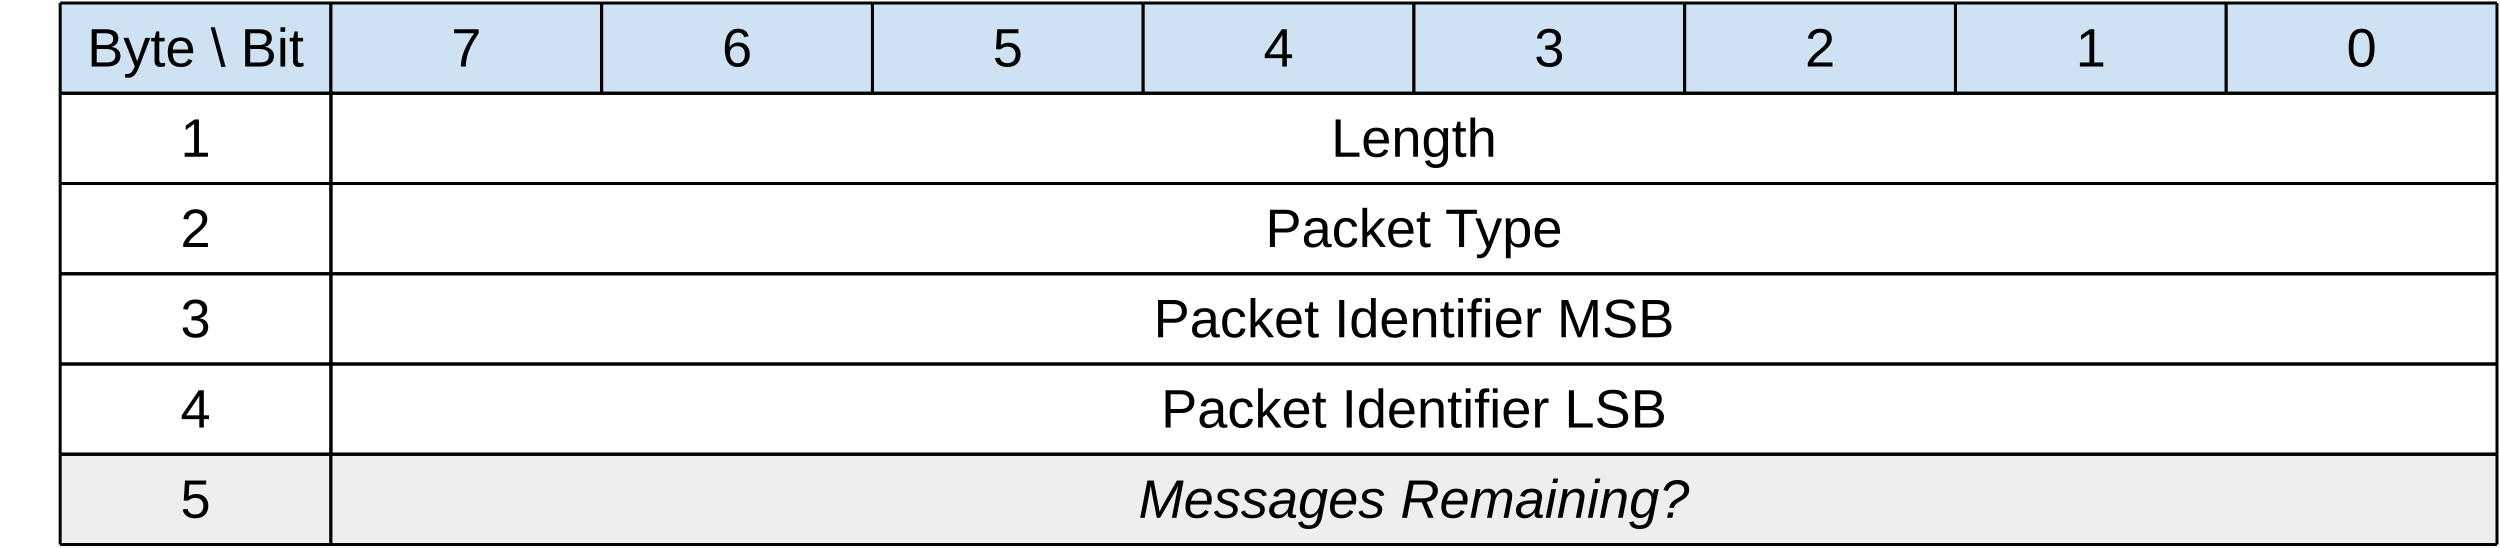
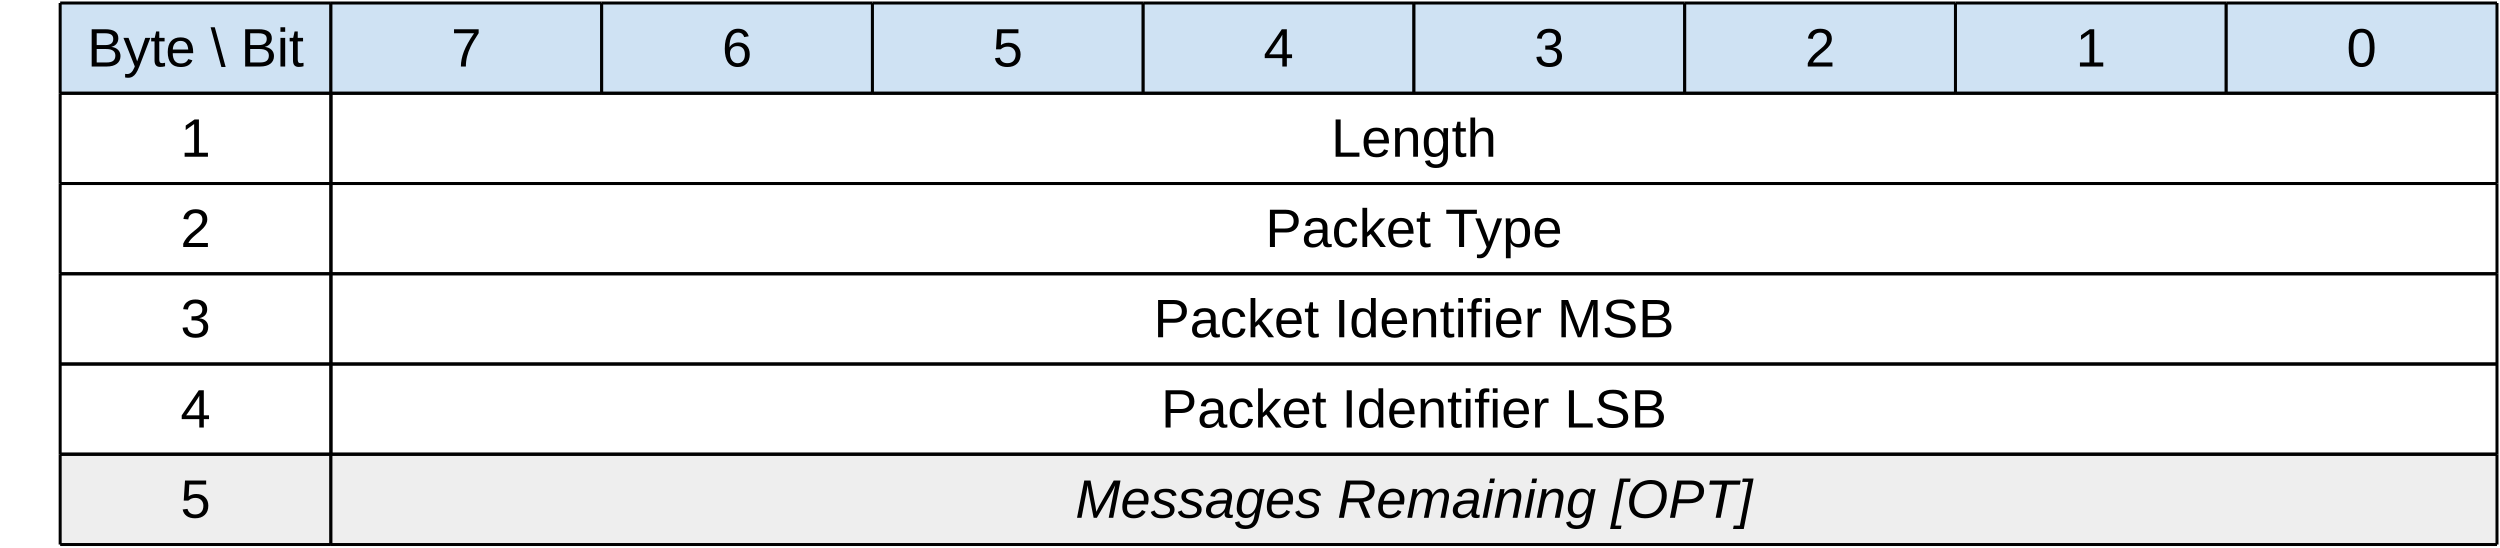
<svg xmlns="http://www.w3.org/2000/svg" version="1.0" width="831" height="182" viewBox="0 0 831 182">
  <rect x="20" y="1" height="30" width="90" fill="#cfe2f3" />
  <line x1="20" y1="1" x2="110" y2="1" stroke="#000000" stroke-width="1" />
  <line x1="20" y1="31" x2="110" y2="31" stroke="#000000" stroke-width="1" />
  <line x1="110" y1="1" x2="110" y2="31" stroke="#000000" stroke-width="1" />
  <line x1="20" y1="1" x2="20" y2="31" stroke="#000000" stroke-width="1" />
  <text font-size="18" font-family="Arial" x="65" y="17" text-anchor="middle" dominant-baseline="middle">Byte \ Bit</text>
  <rect x="110" y="1" height="30" width="90" fill="#cfe2f3" />
  <line x1="110" y1="1" x2="200" y2="1" stroke="#000000" stroke-width="1" />
  <line x1="110" y1="31" x2="200" y2="31" stroke="#000000" stroke-width="1" />
  <line x1="200" y1="1" x2="200" y2="31" stroke="#000000" stroke-width="1" />
  <line x1="110" y1="1" x2="110" y2="31" stroke="#000000" stroke-width="1" />
  <text font-size="18" font-family="Arial" x="155" y="17" text-anchor="middle" dominant-baseline="middle">7</text>
  <rect x="200" y="1" height="30" width="90" fill="#cfe2f3" />
  <line x1="200" y1="1" x2="290" y2="1" stroke="#000000" stroke-width="1" />
  <line x1="200" y1="31" x2="290" y2="31" stroke="#000000" stroke-width="1" />
  <line x1="290" y1="1" x2="290" y2="31" stroke="#000000" stroke-width="1" />
  <line x1="200" y1="1" x2="200" y2="31" stroke="#000000" stroke-width="1" />
  <text font-size="18" font-family="Arial" x="245" y="17" text-anchor="middle" dominant-baseline="middle">6</text>
  <rect x="290" y="1" height="30" width="90" fill="#cfe2f3" />
  <line x1="290" y1="1" x2="380" y2="1" stroke="#000000" stroke-width="1" />
  <line x1="290" y1="31" x2="380" y2="31" stroke="#000000" stroke-width="1" />
  <line x1="380" y1="1" x2="380" y2="31" stroke="#000000" stroke-width="1" />
  <line x1="290" y1="1" x2="290" y2="31" stroke="#000000" stroke-width="1" />
  <text font-size="18" font-family="Arial" x="335" y="17" text-anchor="middle" dominant-baseline="middle">5</text>
  <rect x="380" y="1" height="30" width="90" fill="#cfe2f3" />
  <line x1="380" y1="1" x2="470" y2="1" stroke="#000000" stroke-width="1" />
  <line x1="380" y1="31" x2="470" y2="31" stroke="#000000" stroke-width="1" />
  <line x1="470" y1="1" x2="470" y2="31" stroke="#000000" stroke-width="1" />
  <line x1="380" y1="1" x2="380" y2="31" stroke="#000000" stroke-width="1" />
  <text font-size="18" font-family="Arial" x="425" y="17" text-anchor="middle" dominant-baseline="middle">4</text>
  <rect x="470" y="1" height="30" width="90" fill="#cfe2f3" />
  <line x1="470" y1="1" x2="560" y2="1" stroke="#000000" stroke-width="1" />
  <line x1="470" y1="31" x2="560" y2="31" stroke="#000000" stroke-width="1" />
  <line x1="560" y1="1" x2="560" y2="31" stroke="#000000" stroke-width="1" />
  <line x1="470" y1="1" x2="470" y2="31" stroke="#000000" stroke-width="1" />
  <text font-size="18" font-family="Arial" x="515" y="17" text-anchor="middle" dominant-baseline="middle">3</text>
  <rect x="560" y="1" height="30" width="90" fill="#cfe2f3" />
  <line x1="560" y1="1" x2="650" y2="1" stroke="#000000" stroke-width="1" />
  <line x1="560" y1="31" x2="650" y2="31" stroke="#000000" stroke-width="1" />
  <line x1="650" y1="1" x2="650" y2="31" stroke="#000000" stroke-width="1" />
  <line x1="560" y1="1" x2="560" y2="31" stroke="#000000" stroke-width="1" />
  <text font-size="18" font-family="Arial" x="605" y="17" text-anchor="middle" dominant-baseline="middle">2</text>
  <rect x="650" y="1" height="30" width="90" fill="#cfe2f3" />
  <line x1="650" y1="1" x2="740" y2="1" stroke="#000000" stroke-width="1" />
  <line x1="650" y1="31" x2="740" y2="31" stroke="#000000" stroke-width="1" />
  <line x1="740" y1="1" x2="740" y2="31" stroke="#000000" stroke-width="1" />
  <line x1="650" y1="1" x2="650" y2="31" stroke="#000000" stroke-width="1" />
  <text font-size="18" font-family="Arial" x="695" y="17" text-anchor="middle" dominant-baseline="middle">1</text>
  <rect x="740" y="1" height="30" width="90" fill="#cfe2f3" />
  <line x1="740" y1="1" x2="830" y2="1" stroke="#000000" stroke-width="1" />
  <line x1="740" y1="31" x2="830" y2="31" stroke="#000000" stroke-width="1" />
  <line x1="830" y1="1" x2="830" y2="31" stroke="#000000" stroke-width="1" />
  <line x1="740" y1="1" x2="740" y2="31" stroke="#000000" stroke-width="1" />
  <text font-size="18" font-family="Arial" x="785" y="17" text-anchor="middle" dominant-baseline="middle">0</text>
  <text font-size="18" font-family="Arial" x="15" y="16" text-anchor="end"> </text>
  <text font-size="18" font-family="Arial" x="15" y="46" text-anchor="end"> </text>
  <line x1="20" y1="31" x2="110" y2="31" stroke="#000000" stroke-width="1" />
  <line x1="20" y1="61" x2="110" y2="61" stroke="#000000" stroke-width="1" />
  <line x1="110" y1="31" x2="110" y2="61" stroke="#000000" stroke-width="1" />
  <line x1="20" y1="31" x2="20" y2="61" stroke="#000000" stroke-width="1" />
  <text font-size="18" font-family="Arial" x="65" y="47" text-anchor="middle" dominant-baseline="middle">1</text>
  <line x1="110" y1="31" x2="830" y2="31" stroke="#000000" stroke-width="1" />
  <line x1="110" y1="61" x2="830" y2="61" stroke="#000000" stroke-width="1" />
  <line x1="830" y1="31" x2="830" y2="61" stroke="#000000" stroke-width="1" />
  <line x1="110" y1="31" x2="110" y2="61" stroke="#000000" stroke-width="1" />
  <text font-size="18" font-family="Arial" x="470" y="47" text-anchor="middle" dominant-baseline="middle">Length</text>
  <text font-size="18" font-family="Arial" x="15" y="76" text-anchor="end"> </text>
  <line x1="20" y1="61" x2="110" y2="61" stroke="#000000" stroke-width="1" />
  <line x1="20" y1="91" x2="110" y2="91" stroke="#000000" stroke-width="1" />
  <line x1="110" y1="61" x2="110" y2="91" stroke="#000000" stroke-width="1" />
  <line x1="20" y1="61" x2="20" y2="91" stroke="#000000" stroke-width="1" />
  <text font-size="18" font-family="Arial" x="65" y="77" text-anchor="middle" dominant-baseline="middle">2</text>
  <line x1="110" y1="61" x2="830" y2="61" stroke="#000000" stroke-width="1" />
  <line x1="110" y1="91" x2="830" y2="91" stroke="#000000" stroke-width="1" />
  <line x1="830" y1="61" x2="830" y2="91" stroke="#000000" stroke-width="1" />
  <line x1="110" y1="61" x2="110" y2="91" stroke="#000000" stroke-width="1" />
  <text font-size="18" font-family="Arial" x="470" y="77" text-anchor="middle" dominant-baseline="middle">Packet Type</text>
  <text font-size="18" font-family="Arial" x="15" y="106" text-anchor="end"> </text>
  <line x1="20" y1="91" x2="110" y2="91" stroke="#000000" stroke-width="1" />
  <line x1="20" y1="121" x2="110" y2="121" stroke="#000000" stroke-width="1" />
  <line x1="110" y1="91" x2="110" y2="121" stroke="#000000" stroke-width="1" />
  <line x1="20" y1="91" x2="20" y2="121" stroke="#000000" stroke-width="1" />
  <text font-size="18" font-family="Arial" x="65" y="107" text-anchor="middle" dominant-baseline="middle">3</text>
  <line x1="110" y1="91" x2="830" y2="91" stroke="#000000" stroke-width="1" />
  <line x1="110" y1="121" x2="830" y2="121" stroke="#000000" stroke-width="1" />
  <line x1="830" y1="91" x2="830" y2="121" stroke="#000000" stroke-width="1" />
  <line x1="110" y1="91" x2="110" y2="121" stroke="#000000" stroke-width="1" />
  <text font-size="18" font-family="Arial" x="470" y="107" text-anchor="middle" dominant-baseline="middle">Packet Identifier MSB</text>
  <text font-size="18" font-family="Arial" x="15" y="136" text-anchor="end"> </text>
  <line x1="20" y1="121" x2="110" y2="121" stroke="#000000" stroke-width="1" />
  <line x1="20" y1="151" x2="110" y2="151" stroke="#000000" stroke-width="1" />
  <line x1="110" y1="121" x2="110" y2="151" stroke="#000000" stroke-width="1" />
  <line x1="20" y1="121" x2="20" y2="151" stroke="#000000" stroke-width="1" />
  <text font-size="18" font-family="Arial" x="65" y="137" text-anchor="middle" dominant-baseline="middle">4</text>
  <line x1="110" y1="121" x2="830" y2="121" stroke="#000000" stroke-width="1" />
  <line x1="110" y1="151" x2="830" y2="151" stroke="#000000" stroke-width="1" />
  <line x1="830" y1="121" x2="830" y2="151" stroke="#000000" stroke-width="1" />
  <line x1="110" y1="121" x2="110" y2="151" stroke="#000000" stroke-width="1" />
  <text font-size="18" font-family="Arial" x="470" y="137" text-anchor="middle" dominant-baseline="middle">Packet Identifier LSB</text>
  <text font-size="18" font-family="Arial" x="15" y="166" text-anchor="end"> </text>
  <rect x="20" y="151" height="30" width="90" fill="#eeeeee" />
  <line x1="20" y1="151" x2="110" y2="151" stroke="#000000" stroke-width="1" />
  <line x1="20" y1="181" x2="110" y2="181" stroke="#000000" stroke-width="1" />
  <line x1="110" y1="151" x2="110" y2="181" stroke="#000000" stroke-width="1" />
  <line x1="20" y1="151" x2="20" y2="181" stroke="#000000" stroke-width="1" />
  <text font-size="18" font-family="Arial" x="65" y="167" text-anchor="middle" dominant-baseline="middle">5</text>
  <rect x="110" y="151" height="30" width="720" fill="#eeeeee" />
  <line x1="110" y1="151" x2="830" y2="151" stroke="#000000" stroke-width="1" />
  <line x1="110" y1="181" x2="830" y2="181" stroke="#000000" stroke-width="1" />
  <line x1="830" y1="151" x2="830" y2="181" stroke="#000000" stroke-width="1" />
  <line x1="110" y1="151" x2="110" y2="181" stroke="#000000" stroke-width="1" />
-   <text font-style="italic" font-size="18" font-family="Arial" x="470" y="167" text-anchor="middle" dominant-baseline="middle">Messages Remaining?</text>
+   <text font-style="italic" font-size="18" font-family="Arial" x="470" y="167" text-anchor="middle" dominant-baseline="middle">Messages Remaining [OPT]</text>
  <line x1="20" y1="151" x2="830" y2="151" stroke="#000000" stroke-width="1" />
</svg>
